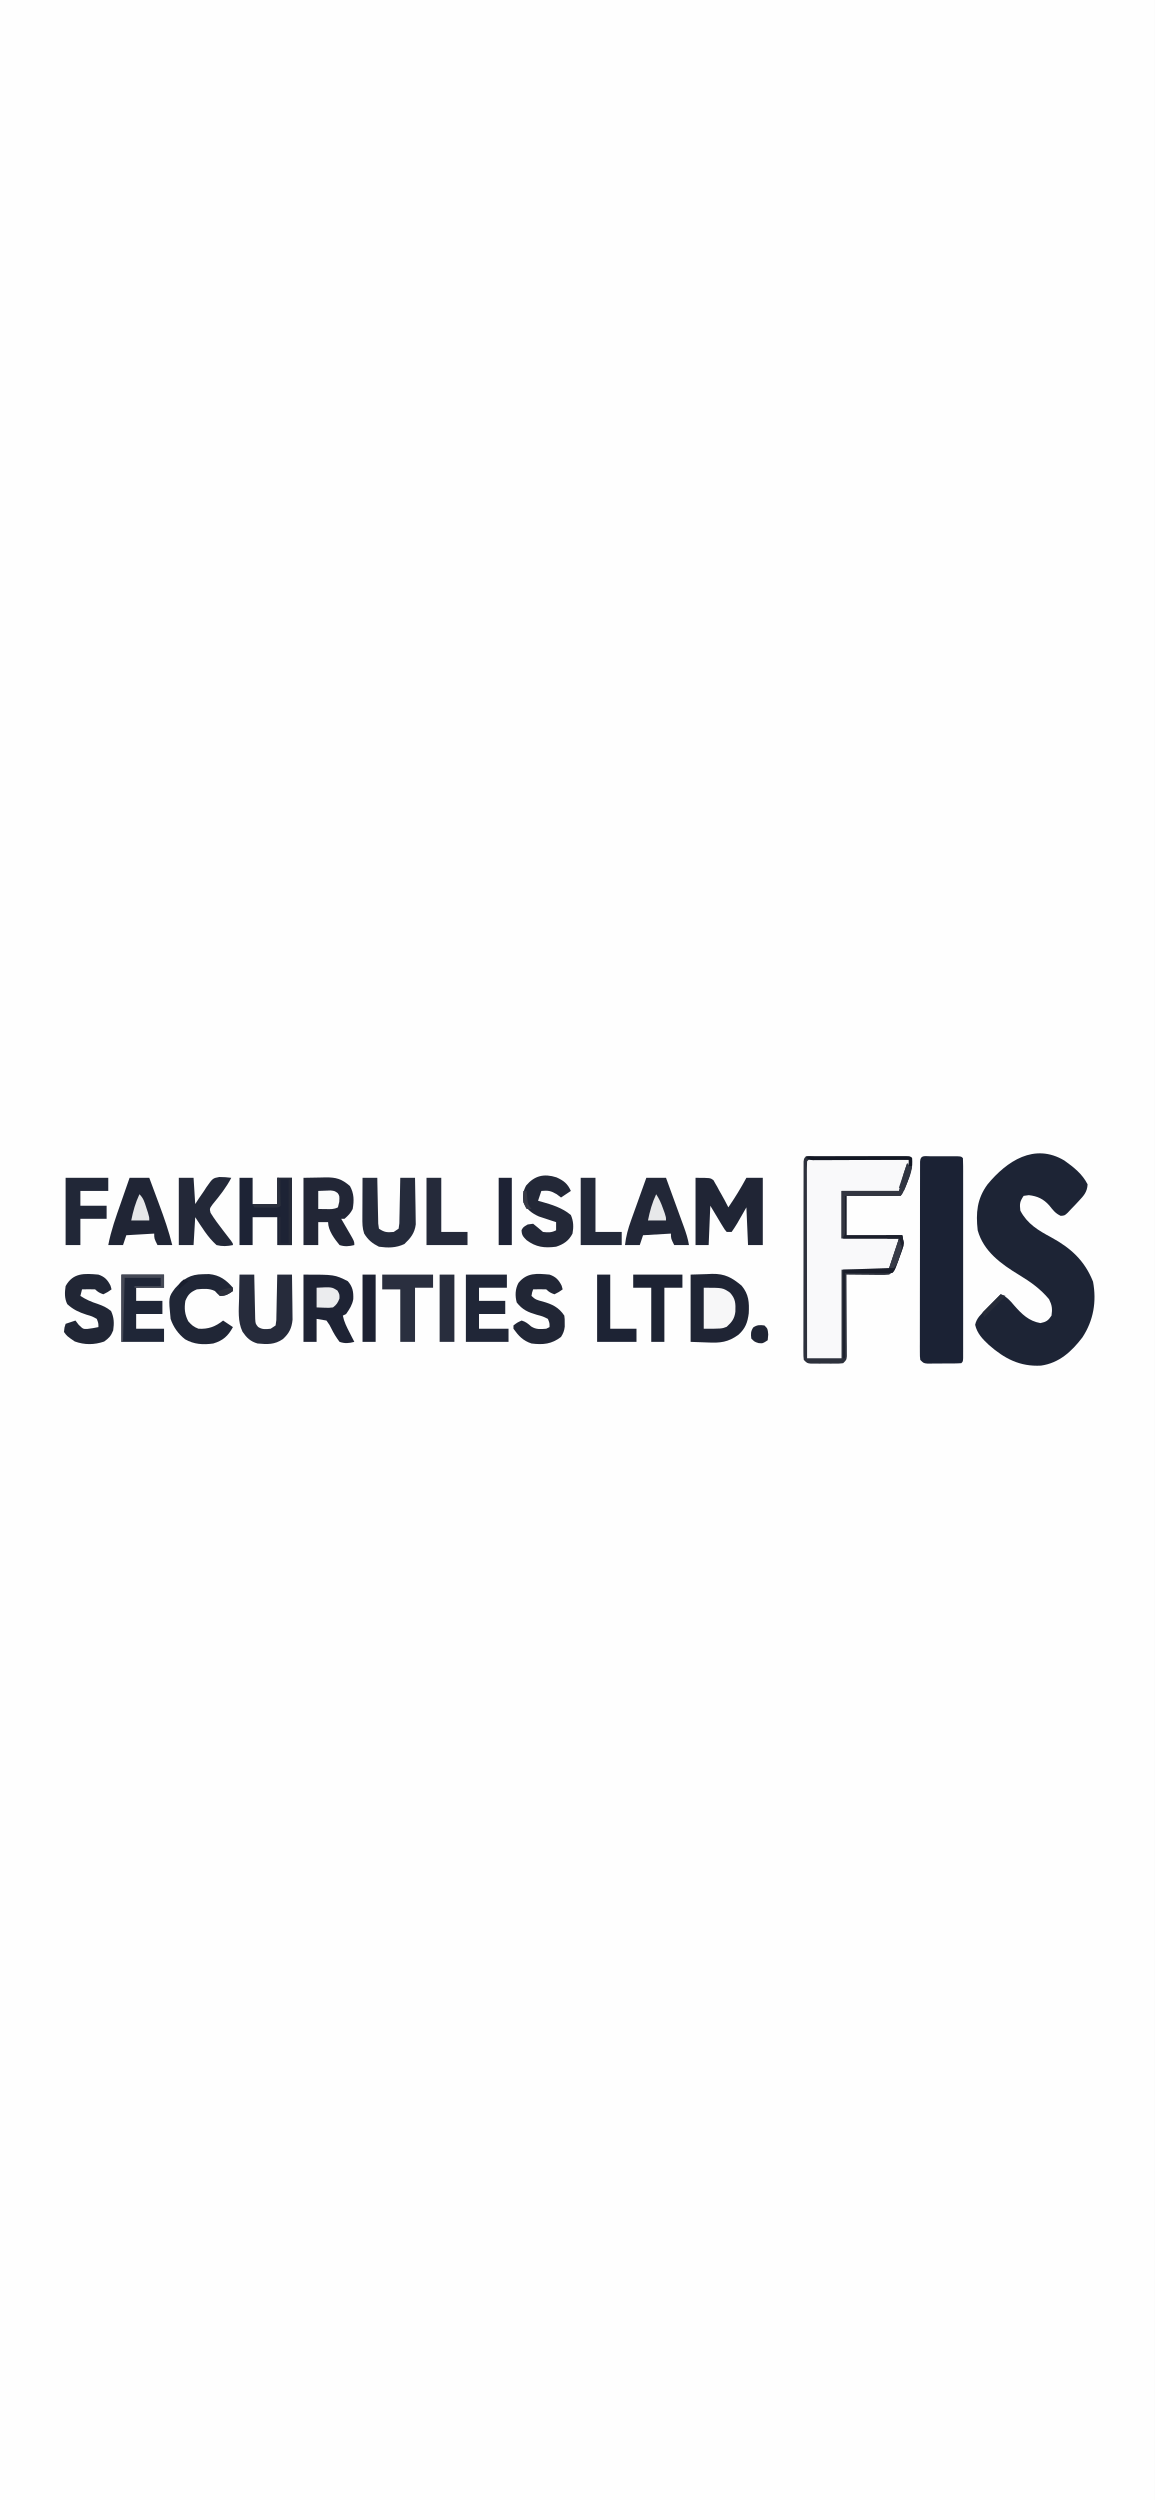
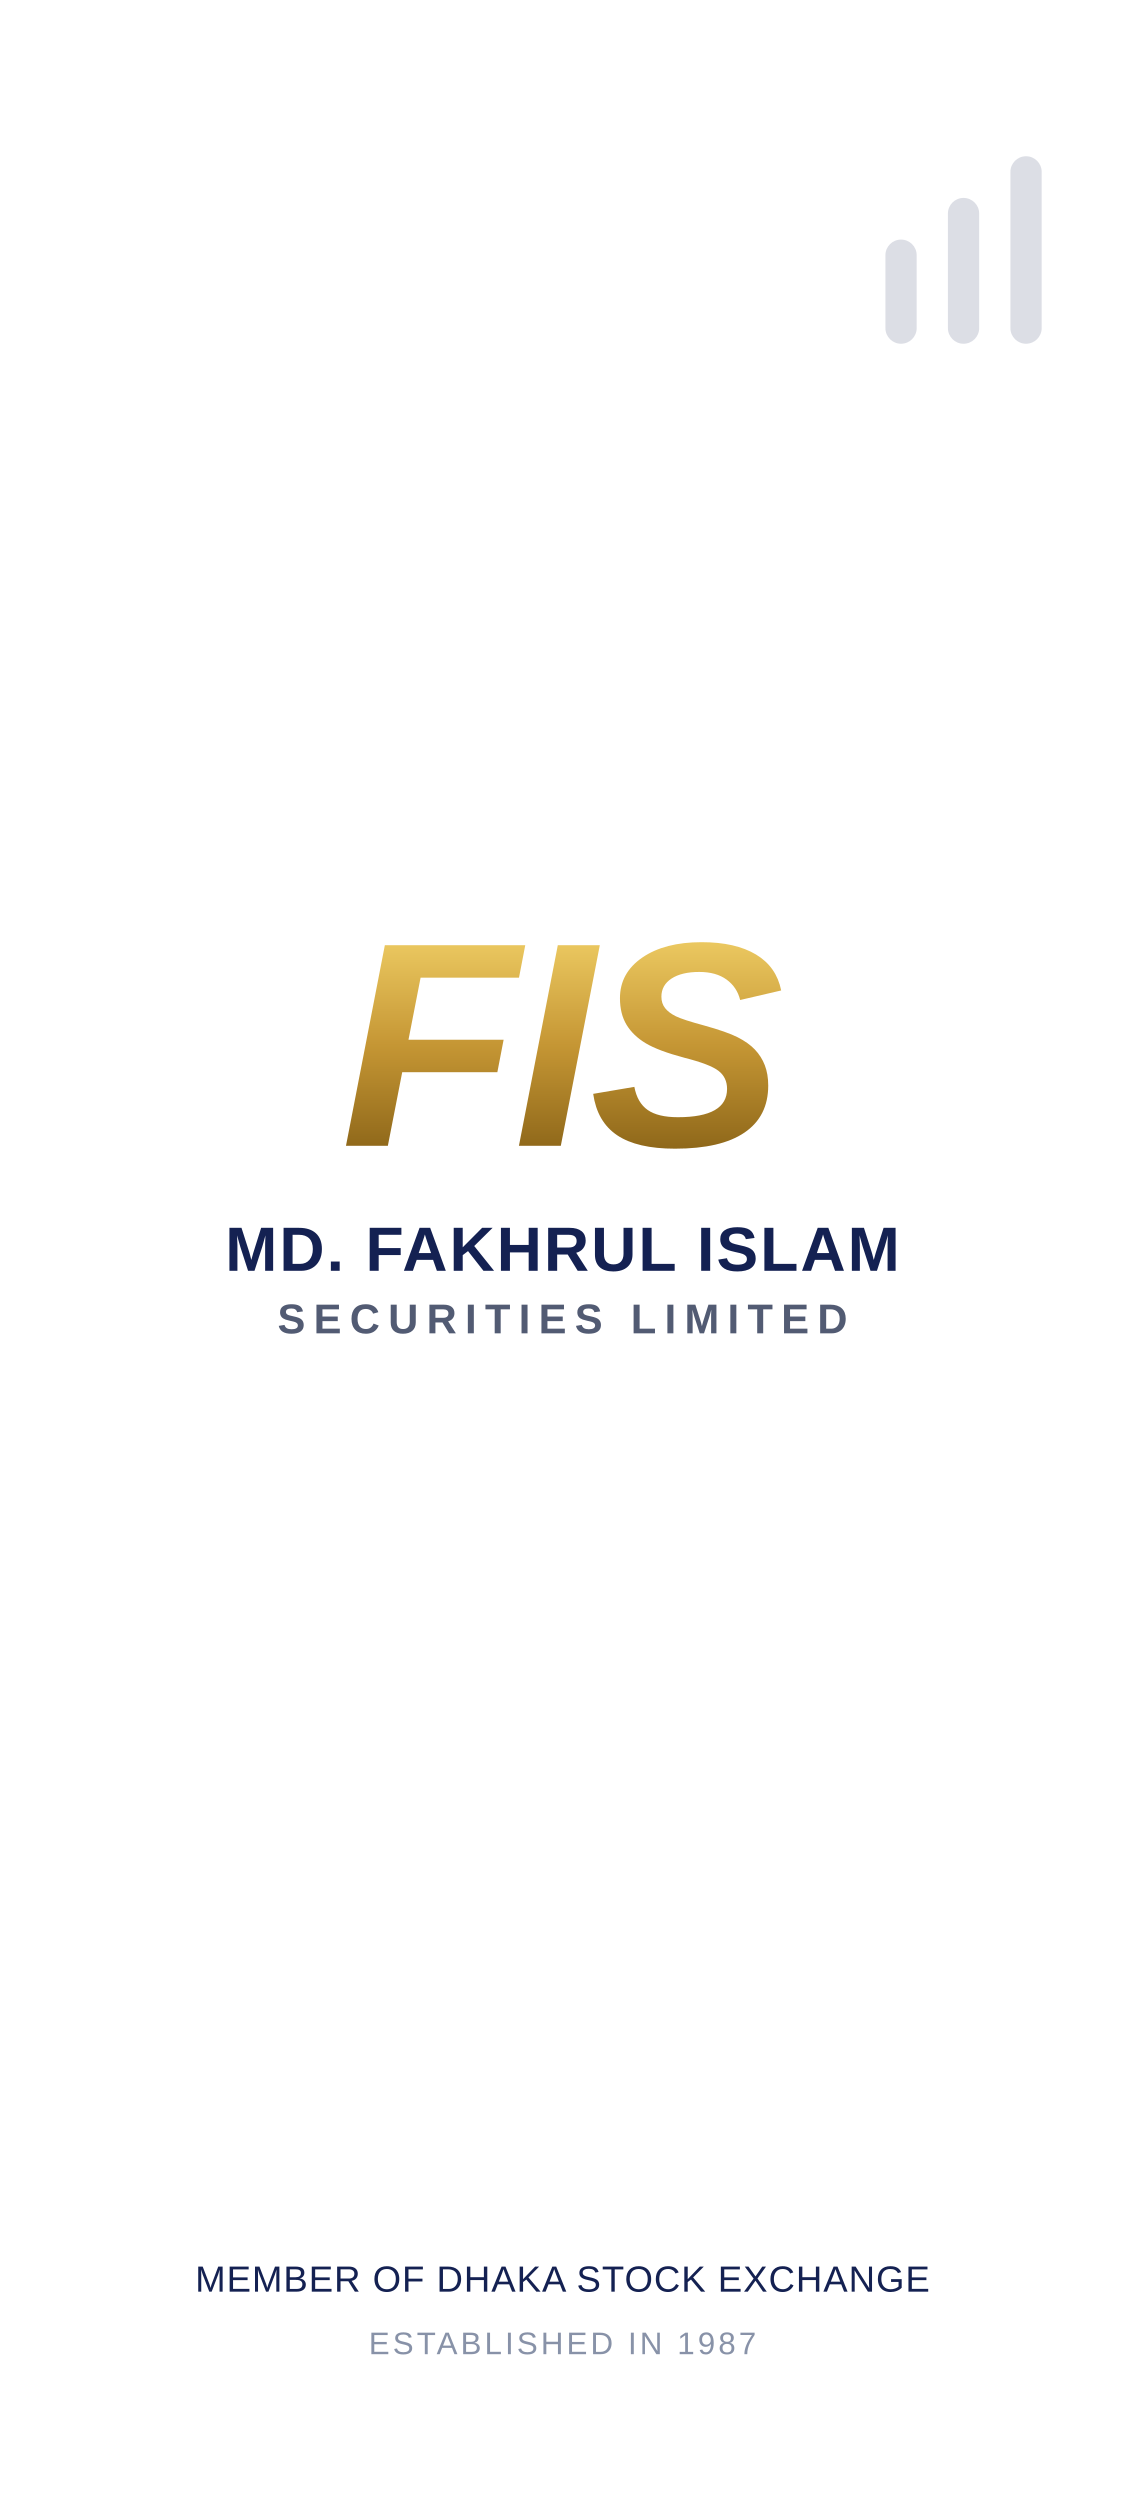
- <svg xmlns="http://www.w3.org/2000/svg" version="1.1" width="704" height="1524">
-   <path d="M0 0 C232.32 0 464.64 0 704 0 C704 502.92 704 1005.84 704 1524 C471.68 1524 239.36 1524 0 1524 C0 1021.08 0 518.16 0 0 Z " fill="#FEFEFE" transform="translate(0,0)" />
-   <path d="M0 0 C5.676 4.048 11.016 8.228 14.18 14.555 C13.907 19.139 11.955 21.348 8.867 24.617 C8.087 25.454 7.307 26.29 6.504 27.152 C5.353 28.342 5.353 28.342 4.18 29.555 C3.472 30.313 2.764 31.071 2.035 31.852 C0.18 33.555 0.18 33.555 -2.195 33.742 C-5.529 32.234 -6.961 30.154 -9.223 27.344 C-12.711 23.438 -16.386 21.719 -21.633 21.117 C-23.211 21.334 -23.211 21.334 -24.82 21.555 C-27.177 25.089 -27.31 26.39 -26.82 30.555 C-22.59 38.677 -15.809 42.64 -8.07 46.805 C3.913 53.322 12.393 60.999 17.492 73.867 C19.747 85.962 17.81 97.514 10.992 107.867 C4.395 116.518 -3.213 123.483 -14.23 125.035 C-27.135 125.742 -36.531 120.748 -46.008 112.43 C-49.889 108.787 -53.153 105.46 -54.371 100.156 C-53.51 96.087 -50.875 93.826 -48.008 90.93 C-47.461 90.357 -46.913 89.785 -46.35 89.195 C-43.874 86.614 -41.352 84.081 -38.82 81.555 C-35.064 83.069 -33.139 85.285 -30.57 88.367 C-25.919 93.645 -21.668 97.889 -14.57 99.117 C-11.021 98.391 -9.832 97.572 -7.82 94.555 C-7.218 90.488 -7.479 88.238 -9.32 84.555 C-14.62 78.195 -20.67 73.939 -27.695 69.68 C-38.577 63.062 -49.267 55.373 -52.82 42.555 C-53.998 31.937 -53.281 23.387 -46.82 14.555 C-35.056 0.314 -18.27 -10.888 0 0 Z " fill="#1D2435" transform="translate(648.8203,707.4453)" />
-   <path d="M0 0 C1.917 -0.005 1.917 -0.005 3.873 -0.01 C5.278 -0.008 6.684 -0.006 8.09 -0.003 C9.521 -0.004 10.952 -0.005 12.383 -0.006 C15.386 -0.008 18.389 -0.006 21.392 -0.001 C25.249 0.005 29.106 0.001 32.963 -0.005 C35.919 -0.008 38.876 -0.007 41.832 -0.004 C43.254 -0.004 44.677 -0.005 46.1 -0.007 C48.085 -0.009 50.07 -0.005 52.055 0 C53.752 0.001 53.752 0.001 55.484 0.002 C58.027 0.129 58.027 0.129 59.027 1.129 C59.486 6.857 58.309 10.865 56.09 16.004 C55.812 16.68 55.534 17.355 55.248 18.051 C53.207 22.95 53.207 22.95 52.027 24.129 C49.579 24.218 47.159 24.245 44.711 24.227 C43.98 24.226 43.249 24.224 42.496 24.223 C40.152 24.217 37.808 24.205 35.465 24.192 C33.88 24.187 32.294 24.182 30.709 24.178 C26.815 24.168 22.921 24.148 19.027 24.129 C19.027 32.049 19.027 39.969 19.027 48.129 C30.247 48.129 41.467 48.129 53.027 48.129 C54.154 53.762 54.154 53.762 52.918 57.266 C52.658 58.008 52.397 58.75 52.129 59.514 C51.848 60.274 51.567 61.034 51.277 61.817 C50.879 62.974 50.879 62.974 50.473 64.155 C48.416 69.87 48.416 69.87 45.027 72.129 C42.3 72.356 42.3 72.356 39.047 72.325 C37.302 72.315 37.302 72.315 35.521 72.305 C34.307 72.288 33.092 72.272 31.84 72.254 C30.613 72.245 29.387 72.236 28.123 72.227 C25.091 72.203 22.059 72.171 19.027 72.129 C19.032 72.776 19.036 73.423 19.041 74.09 C19.085 80.805 19.115 87.521 19.137 94.236 C19.147 96.745 19.161 99.253 19.178 101.762 C19.202 105.361 19.214 108.96 19.223 112.559 C19.233 113.686 19.243 114.813 19.254 115.975 C19.254 117.016 19.254 118.056 19.254 119.129 C19.259 120.048 19.263 120.968 19.268 121.915 C19.027 124.129 19.027 124.129 17.027 126.129 C14.812 126.388 14.812 126.388 12.09 126.395 C11.113 126.398 10.136 126.4 9.129 126.403 C8.105 126.395 7.082 126.387 6.027 126.379 C5.004 126.387 3.98 126.395 2.926 126.403 C1.949 126.4 0.972 126.398 -0.035 126.395 C-0.934 126.393 -1.832 126.391 -2.758 126.388 C-4.973 126.129 -4.973 126.129 -6.973 124.129 C-7.222 121.965 -7.222 121.965 -7.22 119.226 C-7.226 117.672 -7.226 117.672 -7.233 116.086 C-7.227 114.945 -7.221 113.803 -7.216 112.627 C-7.217 111.429 -7.219 110.23 -7.221 108.996 C-7.224 105.704 -7.219 102.413 -7.208 99.122 C-7.2 95.683 -7.201 92.245 -7.202 88.806 C-7.201 83.031 -7.192 77.257 -7.178 71.482 C-7.163 64.797 -7.157 58.113 -7.158 51.428 C-7.159 45.007 -7.154 38.586 -7.145 32.165 C-7.142 29.428 -7.14 26.69 -7.14 23.953 C-7.138 20.136 -7.129 16.319 -7.118 12.502 C-7.118 11.359 -7.119 10.215 -7.119 9.037 C-7.115 8.004 -7.111 6.97 -7.106 5.906 C-7.105 5.002 -7.103 4.099 -7.101 3.168 C-6.829 -1.151 -3.631 0.003 0 0 Z " fill="#F9F9FA" transform="translate(496.9727,704.8706)" />
-   <path d="M0 0 C1.075 -0.001 2.15 -0.003 3.258 -0.004 C4.39 -0 5.521 0.004 6.688 0.008 C7.819 0.004 8.951 0 10.117 -0.004 C11.192 -0.003 12.267 -0.001 13.375 0 C14.866 0.002 14.866 0.002 16.387 0.003 C18.688 0.133 18.688 0.133 19.688 1.133 C19.786 2.737 19.814 4.346 19.814 5.954 C19.817 6.997 19.82 8.04 19.823 9.115 C19.821 10.27 19.819 11.424 19.817 12.613 C19.819 13.821 19.82 15.029 19.822 16.274 C19.826 19.596 19.825 22.918 19.822 26.24 C19.819 29.71 19.822 33.18 19.823 36.649 C19.825 42.477 19.823 48.304 19.818 54.132 C19.812 60.878 19.814 67.625 19.82 74.372 C19.824 80.154 19.825 85.937 19.822 91.719 C19.821 95.177 19.821 98.635 19.824 102.093 C19.827 105.946 19.822 109.799 19.817 113.652 C19.819 114.807 19.821 115.961 19.823 117.15 C19.819 118.715 19.819 118.715 19.814 120.312 C19.814 121.224 19.814 122.136 19.813 123.076 C19.688 125.133 19.688 125.133 18.688 126.133 C14.882 126.385 11.063 126.318 7.25 126.32 C6.174 126.333 5.099 126.345 3.99 126.357 C2.963 126.359 1.937 126.361 0.879 126.363 C-0.541 126.369 -0.541 126.369 -1.99 126.376 C-4.312 126.133 -4.312 126.133 -6.312 124.133 C-6.561 121.969 -6.561 121.969 -6.56 119.229 C-6.566 117.675 -6.566 117.675 -6.572 116.089 C-6.567 114.948 -6.561 113.807 -6.555 112.631 C-6.557 111.432 -6.559 110.234 -6.561 108.999 C-6.564 105.708 -6.558 102.417 -6.548 99.126 C-6.539 95.687 -6.541 92.248 -6.542 88.809 C-6.541 83.035 -6.532 77.26 -6.518 71.486 C-6.503 64.801 -6.497 58.116 -6.498 51.432 C-6.499 45.01 -6.494 38.589 -6.485 32.168 C-6.482 29.431 -6.48 26.694 -6.479 23.957 C-6.478 20.14 -6.468 16.323 -6.458 12.506 C-6.458 11.362 -6.459 10.219 -6.459 9.041 C-6.455 8.007 -6.451 6.974 -6.446 5.909 C-6.445 5.006 -6.443 4.102 -6.441 3.171 C-6.181 -0.945 -3.52 0.004 0 0 Z " fill="#1B2234" transform="translate(567.3125,704.8672)" />
-   <path d="M0 0 C3.3 -0.103 6.6 -0.206 10 -0.312 C11.535 -0.381 11.535 -0.381 13.102 -0.45 C20.951 -0.568 25.197 1.828 31.094 6.746 C35.487 12.03 35.78 16.909 35.441 23.656 C34.707 29.223 33.394 32.833 29.188 36.641 C22.916 41.228 18.061 41.765 10.438 41.375 C6.993 41.251 3.549 41.127 0 41 C0 27.47 0 13.94 0 0 Z " fill="#1F2434" transform="translate(421,777)" />
-   <path d="M0 0 C9 0 9 0 10.924 1.437 C11.289 2.095 11.655 2.752 12.031 3.43 C12.449 4.143 12.867 4.855 13.297 5.59 C13.694 6.344 14.091 7.098 14.5 7.875 C14.928 8.621 15.356 9.368 15.797 10.137 C17.27 12.724 18.668 15.337 20 18 C24.017 12.161 27.634 6.238 31 0 C34.3 0 37.6 0 41 0 C41 13.53 41 27.06 41 41 C38.03 41 35.06 41 32 41 C31.505 29.615 31.505 29.615 31 18 C28.161 22.93 28.161 22.93 25.346 27.873 C24.312 29.633 23.158 31.32 22 33 C21.01 33 20.02 33 19 33 C17.741 31.531 17.741 31.531 16.52 29.5 C16.121 28.85 15.722 28.201 15.312 27.531 C14.57 26.278 14.57 26.278 13.812 25 C12.224 22.36 10.636 19.72 9 17 C8.67 24.92 8.34 32.84 8 41 C5.36 41 2.72 41 0 41 C0 27.47 0 13.94 0 0 Z " fill="#202535" transform="translate(424,718)" />
-   <path d="M0 0 C1.917 -0.005 1.917 -0.005 3.873 -0.01 C5.278 -0.008 6.684 -0.006 8.09 -0.003 C9.521 -0.004 10.952 -0.005 12.383 -0.006 C15.386 -0.008 18.389 -0.006 21.392 -0.001 C25.249 0.005 29.106 0.001 32.963 -0.005 C35.919 -0.008 38.876 -0.007 41.832 -0.004 C43.254 -0.004 44.677 -0.005 46.1 -0.007 C48.085 -0.009 50.07 -0.005 52.055 0 C53.752 0.001 53.752 0.001 55.484 0.002 C58.027 0.129 58.027 0.129 59.027 1.129 C59.486 6.857 58.309 10.865 56.09 16.004 C55.812 16.68 55.534 17.355 55.248 18.051 C53.207 22.95 53.207 22.95 52.027 24.129 C49.579 24.218 47.159 24.245 44.711 24.227 C43.98 24.226 43.249 24.224 42.496 24.223 C40.152 24.217 37.808 24.205 35.465 24.192 C33.88 24.187 32.294 24.182 30.709 24.178 C26.815 24.168 22.921 24.148 19.027 24.129 C19.027 32.049 19.027 39.969 19.027 48.129 C30.247 48.129 41.467 48.129 53.027 48.129 C54.154 53.762 54.154 53.762 52.918 57.266 C52.658 58.008 52.397 58.75 52.129 59.514 C51.848 60.274 51.567 61.034 51.277 61.817 C50.879 62.974 50.879 62.974 50.473 64.155 C48.416 69.87 48.416 69.87 45.027 72.129 C42.3 72.356 42.3 72.356 39.047 72.325 C37.302 72.315 37.302 72.315 35.521 72.305 C34.307 72.288 33.092 72.272 31.84 72.254 C30.613 72.245 29.387 72.236 28.123 72.227 C25.091 72.203 22.059 72.171 19.027 72.129 C19.032 72.776 19.036 73.423 19.041 74.09 C19.085 80.805 19.115 87.521 19.137 94.236 C19.147 96.745 19.161 99.253 19.178 101.762 C19.202 105.361 19.214 108.96 19.223 112.559 C19.233 113.686 19.243 114.813 19.254 115.975 C19.254 117.016 19.254 118.056 19.254 119.129 C19.259 120.048 19.263 120.968 19.268 121.915 C19.027 124.129 19.027 124.129 17.027 126.129 C14.812 126.388 14.812 126.388 12.09 126.395 C11.113 126.398 10.136 126.4 9.129 126.403 C8.105 126.395 7.082 126.387 6.027 126.379 C5.004 126.387 3.98 126.395 2.926 126.403 C1.949 126.4 0.972 126.398 -0.035 126.395 C-0.934 126.393 -1.832 126.391 -2.758 126.388 C-4.973 126.129 -4.973 126.129 -6.973 124.129 C-7.222 121.965 -7.222 121.965 -7.22 119.226 C-7.226 117.672 -7.226 117.672 -7.233 116.086 C-7.227 114.945 -7.221 113.803 -7.216 112.627 C-7.217 111.429 -7.219 110.23 -7.221 108.996 C-7.224 105.704 -7.219 102.413 -7.208 99.122 C-7.2 95.683 -7.201 92.245 -7.202 88.806 C-7.201 83.031 -7.192 77.257 -7.178 71.482 C-7.163 64.797 -7.157 58.113 -7.158 51.428 C-7.159 45.007 -7.154 38.586 -7.145 32.165 C-7.142 29.428 -7.14 26.69 -7.14 23.953 C-7.138 20.136 -7.129 16.319 -7.118 12.502 C-7.118 11.359 -7.119 10.215 -7.119 9.037 C-7.115 8.004 -7.111 6.97 -7.106 5.906 C-7.105 5.002 -7.103 4.099 -7.101 3.168 C-6.829 -1.151 -3.631 0.003 0 0 Z M-4.973 3.129 C-5.069 4.686 -5.095 6.246 -5.093 7.805 C-5.094 8.816 -5.096 9.827 -5.097 10.869 C-5.093 11.988 -5.09 13.106 -5.086 14.259 C-5.086 15.429 -5.086 16.6 -5.087 17.806 C-5.086 21.025 -5.081 24.243 -5.074 27.462 C-5.068 30.823 -5.067 34.183 -5.066 37.544 C-5.063 43.912 -5.055 50.28 -5.045 56.647 C-5.034 63.895 -5.028 71.143 -5.023 78.391 C-5.013 93.304 -4.995 108.216 -4.973 123.129 C1.957 123.129 8.887 123.129 16.027 123.129 C16.027 105.309 16.027 87.489 16.027 69.129 C25.597 69.129 35.167 69.129 45.027 69.129 C49.209 59.455 49.209 59.455 51.027 50.129 C39.477 50.129 27.927 50.129 16.027 50.129 C16.027 40.559 16.027 30.989 16.027 21.129 C27.577 21.129 39.127 21.129 51.027 21.129 C52.512 16.984 52.512 16.984 54.027 12.754 C54.341 11.885 54.654 11.016 54.977 10.12 C55.22 9.435 55.464 8.75 55.715 8.043 C56.092 6.991 56.092 6.991 56.477 5.917 C57.125 4.123 57.125 4.123 57.027 2.129 C49.091 2.106 41.155 2.088 33.219 2.078 C29.534 2.072 25.85 2.065 22.165 2.054 C18.612 2.043 15.058 2.037 11.505 2.035 C10.147 2.033 8.788 2.029 7.43 2.024 C5.534 2.016 3.637 2.016 1.74 2.016 C0.659 2.014 -0.422 2.011 -1.537 2.009 C-3.921 1.854 -3.921 1.854 -4.973 3.129 Z " fill="#2D313C" transform="translate(496.9727,704.8706)" />
-   <path d="M0 0 C5.043 -0.093 5.043 -0.093 10.188 -0.188 C11.764 -0.228 11.764 -0.228 13.372 -0.27 C19.961 -0.329 23.28 0.647 28.312 5 C30.882 9.568 30.89 13.883 30 19 C28.604 21.699 27.331 22.946 25 25 C24.34 25 23.68 25 23 25 C23.578 25.987 24.155 26.975 24.75 27.992 C25.5 29.286 26.25 30.581 27 31.875 C27.382 32.526 27.763 33.177 28.156 33.848 C31 38.773 31 38.773 31 41 C27.75 41.796 25.214 42.027 22 41 C18.89 37.247 15 32.05 15 27 C13.02 27 11.04 27 9 27 C9 31.62 9 36.24 9 41 C6.03 41 3.06 41 0 41 C0 27.47 0 13.94 0 0 Z " fill="#222636" transform="translate(185,718)" />
-   <path d="M0 0 C19 0 19 0 27 4 C29.986 7.359 30.525 10.445 30.363 14.934 C29.726 18.557 28.089 20.989 26 24 C25.34 24.33 24.68 24.66 24 25 C24.72 28.753 26.331 31.861 28.062 35.25 C28.61 36.328 29.158 37.405 29.723 38.516 C30.144 39.335 30.566 40.155 31 41 C27.721 41.888 25.242 42.109 22 41 C19.96 38.31 18.382 35.738 16.916 32.712 C15.938 30.684 15.938 30.684 14 28 C12.02 27.67 10.04 27.34 8 27 C8 31.62 8 36.24 8 41 C5.36 41 2.72 41 0 41 C0 27.47 0 13.94 0 0 Z " fill="#1E2334" transform="translate(185,777)" />
-   <path d="M0 0 C3.96 0 7.92 0 12 0 C13.838 5.034 15.671 10.069 17.499 15.106 C18.122 16.819 18.745 18.531 19.37 20.242 C20.27 22.706 21.165 25.171 22.059 27.637 C22.338 28.398 22.617 29.16 22.905 29.945 C24.229 33.611 25.382 37.134 26 41 C23.03 41 20.06 41 17 41 C15 37 15 37 15 34 C6.585 34.495 6.585 34.495 -2 35 C-2.66 36.98 -3.32 38.96 -4 41 C-6.97 41 -9.94 41 -13 41 C-12.408 35.632 -11.119 30.944 -9.277 25.879 C-9.012 25.134 -8.747 24.389 -8.475 23.622 C-7.635 21.267 -6.786 18.915 -5.938 16.562 C-5.363 14.957 -4.79 13.35 -4.217 11.744 C-2.818 7.827 -1.411 3.913 0 0 Z " fill="#222737" transform="translate(394,718)" />
-   <path d="M0 0 C3.96 0 7.92 0 12 0 C13.518 4.069 15.029 8.14 16.535 12.213 C17.046 13.594 17.559 14.974 18.074 16.353 C21.104 24.475 23.926 32.57 26 41 C23.03 41 20.06 41 17 41 C15 37 15 37 15 34 C6.585 34.495 6.585 34.495 -2 35 C-2.66 36.98 -3.32 38.96 -4 41 C-6.97 41 -9.94 41 -13 41 C-11.351 32.189 -8.329 23.874 -5.375 15.438 C-4.854 13.937 -4.333 12.436 -3.812 10.936 C-2.547 7.289 -1.275 3.644 0 0 Z " fill="#202535" transform="translate(79,718)" />
-   <path d="M0 0 C2.64 0 5.28 0 8 0 C8 5.28 8 10.56 8 16 C12.95 16 17.9 16 23 16 C23 10.72 23 5.44 23 0 C25.97 0 28.94 0 32 0 C32 13.53 32 27.06 32 41 C29.03 41 26.06 41 23 41 C23 35.39 23 29.78 23 24 C18.05 24 13.1 24 8 24 C8 29.61 8 35.22 8 41 C5.36 41 2.72 41 0 41 C0 27.47 0 13.94 0 0 Z " fill="#1D2335" transform="translate(146,718)" />
-   <path d="M0 0 C2.97 0 5.94 0 9 0 C9.015 0.929 9.029 1.857 9.044 2.814 C9.105 6.255 9.179 9.695 9.262 13.135 C9.296 14.625 9.324 16.114 9.346 17.604 C9.38 19.745 9.432 21.884 9.488 24.023 C9.514 25.312 9.541 26.6 9.568 27.927 C9.71 28.941 9.853 29.955 10 31 C13.47 33.313 14.925 33.34 19 33 C19.99 32.34 20.98 31.68 22 31 C22.513 27.8 22.513 27.8 22.512 24.023 C22.53 23.338 22.548 22.653 22.566 21.947 C22.62 19.756 22.654 17.566 22.688 15.375 C22.721 13.891 22.755 12.406 22.791 10.922 C22.876 7.281 22.943 3.641 23 0 C25.97 0 28.94 0 32 0 C32.099 4.447 32.172 8.894 32.22 13.342 C32.24 14.853 32.267 16.365 32.302 17.875 C32.351 20.055 32.373 22.234 32.391 24.414 C32.412 25.723 32.433 27.032 32.454 28.381 C31.782 33.735 29.337 36.729 25.5 40.375 C20.342 42.77 15.593 42.767 10 42 C5.963 40.017 3.35 37.834 1 34 C-0.179 30.462 -0.113 27.659 -0.098 23.926 C-0.096 23.242 -0.095 22.558 -0.093 21.854 C-0.088 19.673 -0.075 17.493 -0.062 15.312 C-0.057 13.833 -0.053 12.353 -0.049 10.873 C-0.038 7.249 -0.021 3.624 0 0 Z " fill="#252B3B" transform="translate(221,718)" />
-   <path d="M0 0 C2.97 0 5.94 0 9 0 C9.015 0.893 9.029 1.786 9.044 2.706 C9.105 6.022 9.179 9.337 9.262 12.653 C9.296 14.087 9.324 15.522 9.346 16.956 C9.38 19.02 9.432 21.082 9.488 23.145 C9.514 24.386 9.541 25.627 9.568 26.906 C9.754 29.96 9.754 29.96 11.344 31.909 C13.919 33.605 16 33.312 19 33 C19.99 32.34 20.98 31.68 22 31 C22.513 27.8 22.513 27.8 22.512 24.023 C22.53 23.338 22.548 22.653 22.566 21.947 C22.62 19.756 22.654 17.566 22.688 15.375 C22.721 13.891 22.755 12.406 22.791 10.922 C22.876 7.281 22.943 3.641 23 0 C25.97 0 28.94 0 32 0 C32.075 4.305 32.129 8.61 32.165 12.915 C32.18 14.378 32.2 15.84 32.226 17.303 C32.263 19.413 32.28 21.522 32.293 23.633 C32.309 24.9 32.324 26.167 32.341 27.473 C31.843 32.628 30.271 35.853 26.438 39.312 C21.459 42.759 16.938 42.566 11 42 C6.677 40.761 4.368 38.54 1.824 34.812 C-1.203 28.466 -0.421 21.36 -0.25 14.5 C-0.23 13.091 -0.212 11.682 -0.195 10.273 C-0.148 6.848 -0.083 3.424 0 0 Z " fill="#262B3B" transform="translate(146,777)" />
-   <path d="M0 0 C2.97 0 5.94 0 9 0 C9.33 5.28 9.66 10.56 10 16 C10.75 14.845 11.5 13.69 12.273 12.5 C13.306 10.999 14.339 9.499 15.375 8 C15.864 7.237 16.352 6.474 16.855 5.688 C20.693 0.247 20.693 0.247 24.646 -0.5 C27.148 -0.5 29.525 -0.356 32 0 C28.883 5.962 24.911 10.97 20.633 16.133 C18.721 18.801 18.721 18.801 19.359 21.352 C21.722 25.166 24.377 28.705 27.125 32.25 C28.234 33.691 29.341 35.134 30.445 36.578 C30.935 37.211 31.425 37.845 31.93 38.497 C33 40 33 40 33 41 C29.455 41.733 26.528 41.888 23 41 C17.6 36.218 13.973 29.959 10 24 C9.67 29.61 9.34 35.22 9 41 C6.03 41 3.06 41 0 41 C0 27.47 0 13.94 0 0 Z " fill="#232838" transform="translate(109,718)" />
-   <path d="M0 0 C4.314 1.954 6.761 3.808 8.746 8.273 C6.766 9.593 4.786 10.913 2.746 12.273 C1.88 11.613 1.014 10.953 0.121 10.273 C-3.468 8.146 -5.181 7.886 -9.254 8.273 C-9.914 10.253 -10.574 12.233 -11.254 14.273 C-10.625 14.444 -9.996 14.614 -9.348 14.789 C-2.842 16.631 3.504 18.538 8.746 22.961 C10.375 26.727 10.492 30.253 9.746 34.273 C7.506 38.633 4.334 40.785 -0.254 42.273 C-7.365 43.175 -12.494 42.593 -18.254 38.273 C-20.415 36.112 -21.227 35.196 -21.316 32.148 C-20.254 30.273 -20.254 30.273 -17.566 28.711 C-16.473 28.567 -15.38 28.422 -14.254 28.273 C-12.213 29.889 -10.213 31.559 -8.254 33.273 C-5.027 33.646 -3.157 33.725 -0.254 32.273 C-0.254 30.623 -0.254 28.973 -0.254 27.273 C-1.207 26.971 -2.159 26.668 -3.141 26.355 C-4.408 25.933 -5.675 25.51 -6.941 25.086 C-8.183 24.68 -9.424 24.274 -10.703 23.855 C-15.016 21.934 -18.113 19.554 -20.254 15.273 C-20.655 11.099 -20.516 8.778 -18.566 5.023 C-13.433 -1.082 -7.577 -2.443 0 0 Z " fill="#232837" transform="translate(339.2539,717.7266)" />
-   <path d="M0 0 C8.58 0 17.16 0 26 0 C26 2.64 26 5.28 26 8 C20.39 8 14.78 8 9 8 C9 10.64 9 13.28 9 16 C14.28 16 19.56 16 25 16 C25 18.64 25 21.28 25 24 C19.72 24 14.44 24 9 24 C9 26.97 9 29.94 9 33 C14.61 33 20.22 33 26 33 C26 35.64 26 38.28 26 41 C17.42 41 8.84 41 0 41 C0 27.47 0 13.94 0 0 Z " fill="#1F2637" transform="translate(74,777)" />
-   <path d="M0 0 C3.759 1.274 5.583 3.167 7.375 6.75 C7.581 7.492 7.787 8.235 8 9 C5.75 10.625 5.75 10.625 3 12 C0.856 11.285 -0.412 10.588 -2 9 C-4.671 8.859 -7.324 8.958 -10 9 C-10.681 10.892 -10.681 10.892 -11 13 C-8.691 15.309 -7.369 15.572 -4.25 16.375 C1.541 18.032 5.563 19.845 9 25 C9.266 27.121 9.266 27.121 9.25 29.438 C9.255 30.199 9.26 30.961 9.266 31.746 C8.967 34.282 8.357 35.844 7 38 C1.25 42.405 -3.878 42.873 -11 42 C-16.271 40.243 -18.825 37.389 -22 33 C-22 32.34 -22 31.68 -22 31 C-19.75 29.25 -19.75 29.25 -17 28 C-14.501 28.757 -13.124 29.888 -11.188 31.625 C-8.074 33.582 -5.6 33.267 -2 33 C-1.01 32.505 -1.01 32.505 0 32 C0.034 29.557 0.034 29.557 -1 27 C-4.048 25.469 -4.048 25.469 -7.75 24.5 C-13.146 22.92 -16.474 21.484 -20 17 C-21.09 12.956 -20.969 8.774 -18.938 5.055 C-13.737 -1.353 -7.74 -0.677 0 0 Z " fill="#212635" transform="translate(335,777)" />
-   <path d="M0 0 C3.759 1.274 5.583 3.167 7.375 6.75 C7.581 7.492 7.787 8.235 8 9 C5.75 10.625 5.75 10.625 3 12 C0.856 11.285 -0.412 10.588 -2 9 C-4.671 8.859 -7.324 8.958 -10 9 C-10.33 10.32 -10.66 11.64 -11 13 C-7.557 15.212 -4.334 16.65 -0.438 17.875 C2.861 19.062 4.946 19.956 7.688 22.188 C9.56 26.201 9.641 29.648 9 34 C7.666 37.409 6.452 38.672 3.5 40.812 C-2.533 42.86 -8.437 42.932 -14.438 40.75 C-19.127 37.548 -19.127 37.548 -21 35 C-20.75 32.25 -20.75 32.25 -20 30 C-18.02 29.34 -16.04 28.68 -14 28 C-13.361 28.846 -12.721 29.691 -12.062 30.562 C-9.347 33.212 -9.347 33.212 -6.664 33.109 C-4.41 32.839 -2.217 32.488 0 32 C-0.007 29.563 -0.007 29.563 -1 27 C-3.812 25.436 -3.812 25.436 -7.25 24.438 C-11.954 22.9 -15.338 21.374 -19 18 C-20.742 14.516 -20.587 10.801 -20 7 C-15.432 -1.25 -8.529 -0.746 0 0 Z " fill="#212635" transform="translate(60,777)" />
-   <path d="M0 0 C8.25 0 16.5 0 25 0 C25 2.64 25 5.28 25 8 C19.39 8 13.78 8 8 8 C8 10.64 8 13.28 8 16 C13.28 16 18.56 16 24 16 C24 18.64 24 21.28 24 24 C18.72 24 13.44 24 8 24 C8 26.97 8 29.94 8 33 C13.94 33 19.88 33 26 33 C26 35.64 26 38.28 26 41 C17.42 41 8.84 41 0 41 C0 27.47 0 13.94 0 0 Z " fill="#202637" transform="translate(284,777)" />
-   <path d="M0 0 C1.212 -0.026 2.423 -0.052 3.672 -0.078 C10.111 0.512 14.069 3.455 18.25 8.25 C18.25 8.91 18.25 9.57 18.25 10.25 C15.345 12.292 13.849 13.25 10.25 13.25 C8.688 11.812 8.688 11.812 7.25 10.25 C3.801 8.525 0.029 8.884 -3.75 9.25 C-7.651 10.91 -9.156 12.393 -10.75 16.25 C-11.487 20.96 -11.172 24.42 -9 28.688 C-6.831 31.157 -5.731 32.087 -2.75 33.25 C3.319 33.581 7.564 31.975 12.25 28.25 C14.23 29.57 16.21 30.89 18.25 32.25 C15.303 37.653 12.222 40.475 6.25 42.25 C0.085 43.129 -5.497 42.797 -10.961 39.66 C-15.09 36.406 -18.094 32.218 -19.75 27.25 C-21.073 14.066 -21.073 14.066 -17.062 8.625 C-11.744 2.753 -7.944 0.101 0 0 Z " fill="#202636" transform="translate(123.75,776.75)" />
-   <path d="M0 0 C8.58 0 17.16 0 26 0 C26 2.64 26 5.28 26 8 C20.39 8 14.78 8 9 8 C9 10.97 9 13.94 9 17 C14.28 17 19.56 17 25 17 C25 19.64 25 22.28 25 25 C19.72 25 14.44 25 9 25 C9 30.28 9 35.56 9 41 C6.03 41 3.06 41 0 41 C0 27.47 0 13.94 0 0 Z " fill="#212737" transform="translate(40,718)" />
-   <path d="M0 0 C10.23 0 20.46 0 31 0 C31 2.64 31 5.28 31 8 C27.37 8 23.74 8 20 8 C20 18.89 20 29.78 20 41 C17.03 41 14.06 41 11 41 C11 30.44 11 19.88 11 9 C7.37 9 3.74 9 0 9 C0 6.03 0 3.06 0 0 Z " fill="#2A2F3F" transform="translate(233,777)" />
-   <path d="M0 0 C9.9 0 19.8 0 30 0 C30 2.64 30 5.28 30 8 C26.37 8 22.74 8 19 8 C19 18.89 19 29.78 19 41 C16.36 41 13.72 41 11 41 C11 30.11 11 19.22 11 8 C7.37 8 3.74 8 0 8 C0 5.36 0 2.72 0 0 Z " fill="#1D2333" transform="translate(386,777)" />
-   <path d="M0 0 C2.97 0 5.94 0 9 0 C9 10.89 9 21.78 9 33 C14.28 33 19.56 33 25 33 C25 35.64 25 38.28 25 41 C16.75 41 8.5 41 0 41 C0 27.47 0 13.94 0 0 Z " fill="#232939" transform="translate(354,718)" />
-   <path d="M0 0 C2.97 0 5.94 0 9 0 C9 10.89 9 21.78 9 33 C14.28 33 19.56 33 25 33 C25 35.64 25 38.28 25 41 C16.75 41 8.5 41 0 41 C0 27.47 0 13.94 0 0 Z " fill="#252A3A" transform="translate(260,718)" />
-   <path d="M0 0 C2.64 0 5.28 0 8 0 C8 10.89 8 21.78 8 33 C13.28 33 18.56 33 24 33 C24 35.64 24 38.28 24 41 C16.08 41 8.16 41 0 41 C0 27.47 0 13.94 0 0 Z " fill="#1D2334" transform="translate(364,777)" />
-   <path d="M0 0 C11.607 0 11.607 0 16 3 C19.45 6.796 19.453 9.639 19.285 14.594 C18.778 18.876 17.117 20.988 14 23.812 C11 25 11 25 0 25 C0 16.75 0 8.5 0 0 Z " fill="#F7F7F8" transform="translate(429,785)" />
-   <path d="M0 0 C2.97 0 5.94 0 9 0 C9 13.53 9 27.06 9 41 C6.03 41 3.06 41 0 41 C0 27.47 0 13.94 0 0 Z " fill="#282D3D" transform="translate(268,777)" />
-   <path d="M0 0 C2.64 0 5.28 0 8 0 C8 13.53 8 27.06 8 41 C5.36 41 2.72 41 0 41 C0 27.47 0 13.94 0 0 Z " fill="#1C2132" transform="translate(221,777)" />
-   <path d="M0 0 C2.64 0 5.28 0 8 0 C8 13.53 8 27.06 8 41 C5.36 41 2.72 41 0 41 C0 27.47 0 13.94 0 0 Z " fill="#1D2234" transform="translate(304,718)" />
-   <path d="M0 0 C0.33 0 0.66 0 1 0 C1 7.92 1 15.84 1 24 C12.22 24 23.44 24 35 24 C36.125 29.627 36.125 29.627 34.82 33.172 C34.551 33.918 34.281 34.665 34.004 35.434 C33.714 36.198 33.424 36.962 33.125 37.75 C32.702 38.92 32.702 38.92 32.27 40.113 C30.173 45.827 30.173 45.827 29 47 C26.854 47.088 24.706 47.107 22.559 47.098 C21.384 47.095 20.208 47.093 18.998 47.09 C17.493 47.081 15.988 47.072 14.438 47.062 C9.673 47.042 4.909 47.021 0 47 C0 64.16 0 81.32 0 99 C-0.33 99 -0.66 99 -1 99 C-1 81.18 -1 63.36 -1 45 C8.24 44.67 17.48 44.34 27 44 C28.98 38.06 30.96 32.12 33 26 C21.78 26 10.56 26 -1 26 C-0.67 17.42 -0.34 8.84 0 0 Z " fill="#1A1E2A" transform="translate(515,729)" />
-   <path d="M0 0 C0.495 0.99 0.495 0.99 1 2 C1.66 2 2.32 2 3 2 C2.594 3.503 2.174 5.002 1.75 6.5 C1.518 7.335 1.286 8.171 1.047 9.031 C-0.292 12.827 -2.2 16.4 -4 20 C-15.22 20 -26.44 20 -38 20 C-37.921 27.808 -37.921 27.808 -37.82 35.617 C-37.812 37.071 -37.812 37.071 -37.805 38.555 C-37.794 39.55 -37.784 40.545 -37.773 41.57 C-38 44 -38 44 -40 46 C-40 36.43 -40 26.86 -40 17 C-28.45 17 -16.9 17 -5 17 C-3.515 11.555 -3.515 11.555 -2 6 C-1.354 3.993 -0.699 1.989 0 0 Z " fill="#333641" transform="translate(553,709)" />
-   <path d="M0 0 C2.97 0 5.94 0 9 0 C9 13.53 9 27.06 9 41 C6.36 41 3.72 41 1 41 C1 35.39 1 29.78 1 24 C1.33 24 1.66 24 2 24 C2 29.28 2 34.56 2 40 C3.65 40 5.3 40 7 40 C7 27.13 7 14.26 7 1 C5.35 1 3.7 1 2 1 C2.012 2.143 2.023 3.287 2.035 4.465 C2.045 5.956 2.054 7.447 2.062 8.938 C2.071 9.692 2.079 10.447 2.088 11.225 C2.097 13.15 2.052 15.075 2 17 C1 18 1 18 -2.379 18.098 C-3.773 18.091 -5.168 18.079 -6.562 18.062 C-7.273 18.058 -7.984 18.053 -8.717 18.049 C-10.478 18.037 -12.239 18.019 -14 18 C-14.33 17.34 -14.66 16.68 -15 16 C-10.05 16 -5.1 16 0 16 C0 10.72 0 5.44 0 0 Z " fill="#252A38" transform="translate(169,718)" />
-   <path d="M0 0 C9.227 -0.486 9.227 -0.486 12.688 1.688 C14 4 14 4 13.938 6.562 C12.921 9.206 12.228 10.285 10 12 C7.52 12.293 7.52 12.293 4.812 12.188 C3.224 12.126 1.636 12.064 0 12 C0 8.04 0 4.08 0 0 Z " fill="#EBECEE" transform="translate(193,785)" />
-   <path d="M0 0 C8.327 -0.023 16.655 -0.041 24.982 -0.052 C28.848 -0.057 32.715 -0.064 36.581 -0.075 C40.309 -0.086 44.037 -0.092 47.765 -0.095 C49.191 -0.097 50.616 -0.1 52.042 -0.106 C54.032 -0.113 56.022 -0.113 58.011 -0.114 C59.146 -0.116 60.281 -0.118 61.45 -0.12 C64 0 64 0 65 1 C65.041 2.666 65.043 4.334 65 6 C64.34 6 63.68 6 63 6 C63 4.68 63 3.36 63 2 C62.24 2.004 61.48 2.009 60.698 2.013 C53.546 2.053 46.395 2.084 39.243 2.104 C35.567 2.114 31.89 2.128 28.213 2.151 C24.666 2.173 21.12 2.185 17.573 2.19 C16.218 2.193 14.863 2.201 13.508 2.211 C11.615 2.226 9.721 2.227 7.827 2.227 C6.747 2.231 5.668 2.236 4.556 2.241 C2 2 2 2 0 0 Z " fill="#121723" transform="translate(491,705)" />
-   <path d="M0 0 C1.588 -0.062 3.176 -0.124 4.812 -0.188 C6.152 -0.24 6.152 -0.24 7.52 -0.293 C10 0 10 0 11.836 1.285 C13 3 13 3 12.812 6.625 C12.544 7.739 12.276 8.852 12 10 C9.475 11.262 7.688 11.099 4.875 11.062 C3.266 11.042 1.657 11.021 0 11 C0 7.37 0 3.74 0 0 Z " fill="#FBFCFC" transform="translate(194,726)" />
-   <path d="M0 0 C8.58 0 17.16 0 26 0 C26 2.64 26 5.28 26 8 C20.06 8 14.12 8 8 8 C8 7.67 8 7.34 8 7 C13.28 7 18.56 7 24 7 C24 5.35 24 3.7 24 2 C16.74 2 9.48 2 2 2 C1.67 14.87 1.34 27.74 1 41 C0.67 41 0.34 41 0 41 C0 27.47 0 13.94 0 0 Z " fill="#454956" transform="translate(74,777)" />
-   <path d="M0 0 C2.499 2.499 3.037 4.648 4.125 8 C4.478 9.072 4.831 10.145 5.195 11.25 C6 14 6 14 6 16 C2.37 16 -1.26 16 -5 16 C-3.854 10.269 -2.476 5.29 0 0 Z " fill="#E6E7E9" transform="translate(85,728)" />
-   <path d="M0 0 C1.914 2.871 2.964 5.334 4.125 8.562 C4.478 9.533 4.831 10.504 5.195 11.504 C6 14 6 14 6 16 C2.37 16 -1.26 16 -5 16 C-3.854 10.269 -2.476 5.29 0 0 Z " fill="#E7E8EA" transform="translate(400,728)" />
-   <path d="M0 0 C2 2 2 2 2.312 5.5 C2.158 7.232 2.158 7.232 2 9 C-1 11 -1 11 -3.562 10.75 C-6 10 -6 10 -8 8 C-8.365 5.154 -8.402 3.614 -6.812 1.188 C-4.386 -0.402 -2.846 -0.365 0 0 Z " fill="#202534" transform="translate(466,808)" />
-   <path d="M0 0 C2.236 4.471 2.104 5.039 0.75 9.562 C0.477 10.513 0.203 11.463 -0.078 12.441 C-1 15 -1 15 -3 18 C-3.99 18 -4.98 18 -6 18 C-4.02 12.06 -2.04 6.12 0 0 Z " fill="#373B47" transform="translate(548,755)" />
-   <path d="M0 0 C0.33 0 0.66 0 1 0 C1.194 2.812 1.38 5.625 1.562 8.438 C1.619 9.24 1.675 10.042 1.732 10.869 C1.862 12.911 1.935 14.955 2 17 C1 18 1 18 -2.379 18.098 C-3.773 18.091 -5.168 18.079 -6.562 18.062 C-7.273 18.058 -7.984 18.053 -8.717 18.049 C-10.478 18.037 -12.239 18.019 -14 18 C-14.33 17.34 -14.66 16.68 -15 16 C-10.05 16 -5.1 16 0 16 C0 10.72 0 5.44 0 0 Z " fill="#2B303E" transform="translate(169,718)" />
-   <path d="M0 0 C0.33 0.66 0.66 1.32 1 2 C1.66 2 2.32 2 3 2 C-0.075 12.558 -0.075 12.558 -2 17 C-2.99 16.34 -3.98 15.68 -5 15 C-3.35 10.05 -1.7 5.1 0 0 Z " fill="#303541" transform="translate(553,709)" />
-   <path d="M0 0 C0.99 0.33 1.98 0.66 3 1 C-1.333 5.333 -5.667 9.667 -10 14 C-10.33 13.01 -10.66 12.02 -11 11 C-7.37 7.37 -3.74 3.74 0 0 Z " fill="#262B38" transform="translate(610,789)" />
-   <path d="M0 0 C3.3 0 6.6 0 10 0 C10.33 1.65 10.66 3.3 11 5 C10.01 5.495 10.01 5.495 9 6 C9 4.68 9 3.36 9 2 C6.36 2 3.72 2 1 2 C0.67 1.34 0.34 0.68 0 0 Z " fill="#1D212D" transform="translate(540,753)" />
-   <path d="M0 0 C0.66 0 1.32 0 2 0 C2.195 1.986 2.391 3.971 2.586 5.957 C2.927 8.3 2.927 8.3 5 11 C4.01 11 3.02 11 2 11 C-0.326 7.366 -0.163 4.229 0 0 Z " fill="#383A45" transform="translate(319,726)" />
-   <path d="M0 0 C0 0.66 0 1.32 0 2 C-2.905 4.042 -4.401 5 -8 5 C-8.33 4.01 -8.66 3.02 -9 2 C-2.25 0 -2.25 0 0 0 Z " fill="#2E313D" transform="translate(142,785)" />
-   <path d="M0 0 C0.99 0.33 1.98 0.66 3 1 C0.03 3.475 0.03 3.475 -3 6 C-3 3 -3 3 -1.5 1.312 C-0.757 0.663 -0.757 0.663 0 0 Z " fill="#191E2E" transform="translate(112,780)" />
+ <svg xmlns="http://www.w3.org/2000/svg" viewBox="0 0 1080 2400" width="1080" height="2400">
+   <defs>
+     <linearGradient id="goldSplashLight" x1="0%" y1="0%" x2="0%" y2="100%">
+       <stop offset="0%" stop-color="#EBC860" />
+       <stop offset="50%" stop-color="#C59634" />
+       <stop offset="100%" stop-color="#8F681A" />
+     </linearGradient>
+   </defs>
+   <rect width="1080" height="2400" fill="#FFFFFF" />
+   <g transform="translate(850, 150)" opacity="0.15">
+     <rect x="0" y="80" width="30" height="100" fill="#142152" rx="15" />
+     <rect x="60" y="40" width="30" height="140" fill="#142152" rx="15" />
+     <rect x="120" y="0" width="30" height="180" fill="#142152" rx="15" />
+   </g>
+   <g transform="translate(540, 1100)">
+     <text x="0" y="0" font-family="'Arial', Helvetica, sans-serif" font-weight="900" font-size="280" font-style="italic" fill="url(#goldSplashLight)" text-anchor="middle" letter-spacing="-5">FIS</text>
+     <text x="0" y="120" font-family="'Arial', Helvetica, sans-serif" font-weight="900" font-size="60" fill="#142152" text-anchor="middle" letter-spacing="2">MD. FAKHRUL ISLAM</text>
+     <text x="0" y="180" font-family="'Arial', Helvetica, sans-serif" font-weight="bold" font-size="40" fill="#525B73" text-anchor="middle" letter-spacing="8">SECURITIES LIMITED</text>
+   </g>
+   <g transform="translate(540, 2200)">
+     <text x="0" y="0" font-family="'Arial', Helvetica, sans-serif" font-size="35" fill="#142152" text-anchor="middle" letter-spacing="1">MEMBER OF DHAKA STOCK EXCHANGE</text>
+     <text x="0" y="60" font-family="'Arial', Helvetica, sans-serif" font-size="30" fill="#8892A8" text-anchor="middle" letter-spacing="3">ESTABLISHED IN 1987</text>
+   </g>
</svg>
